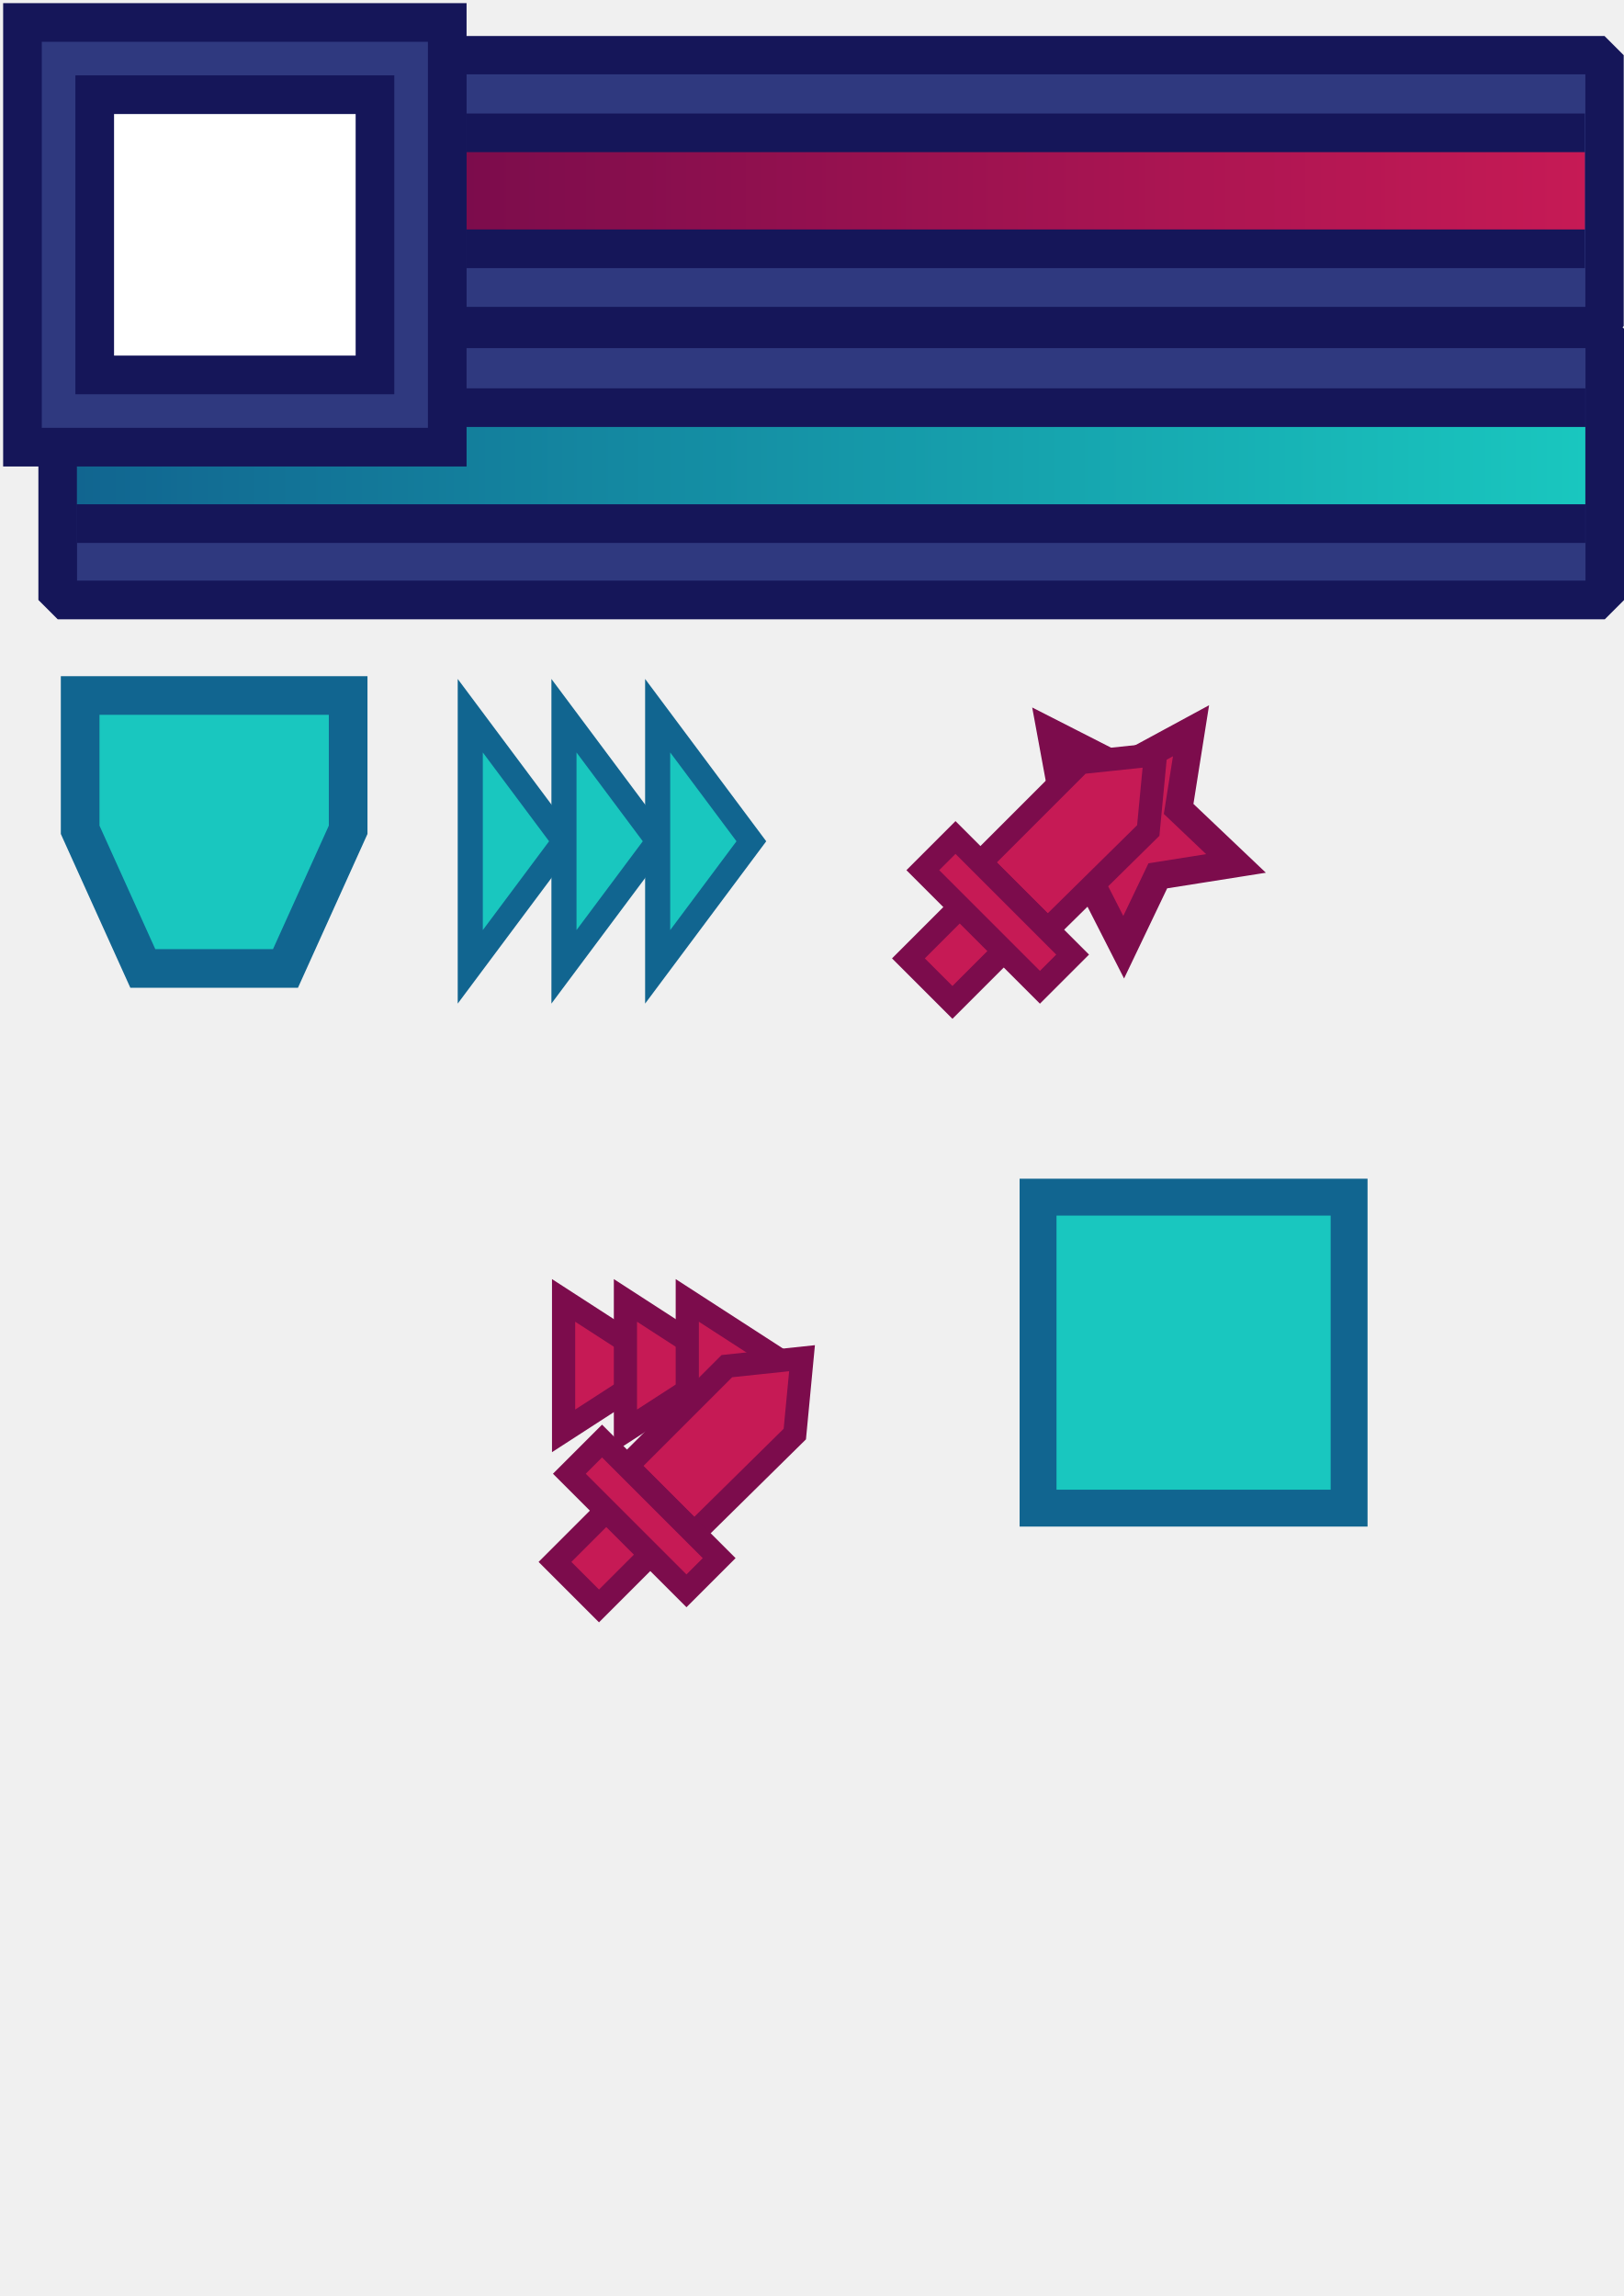
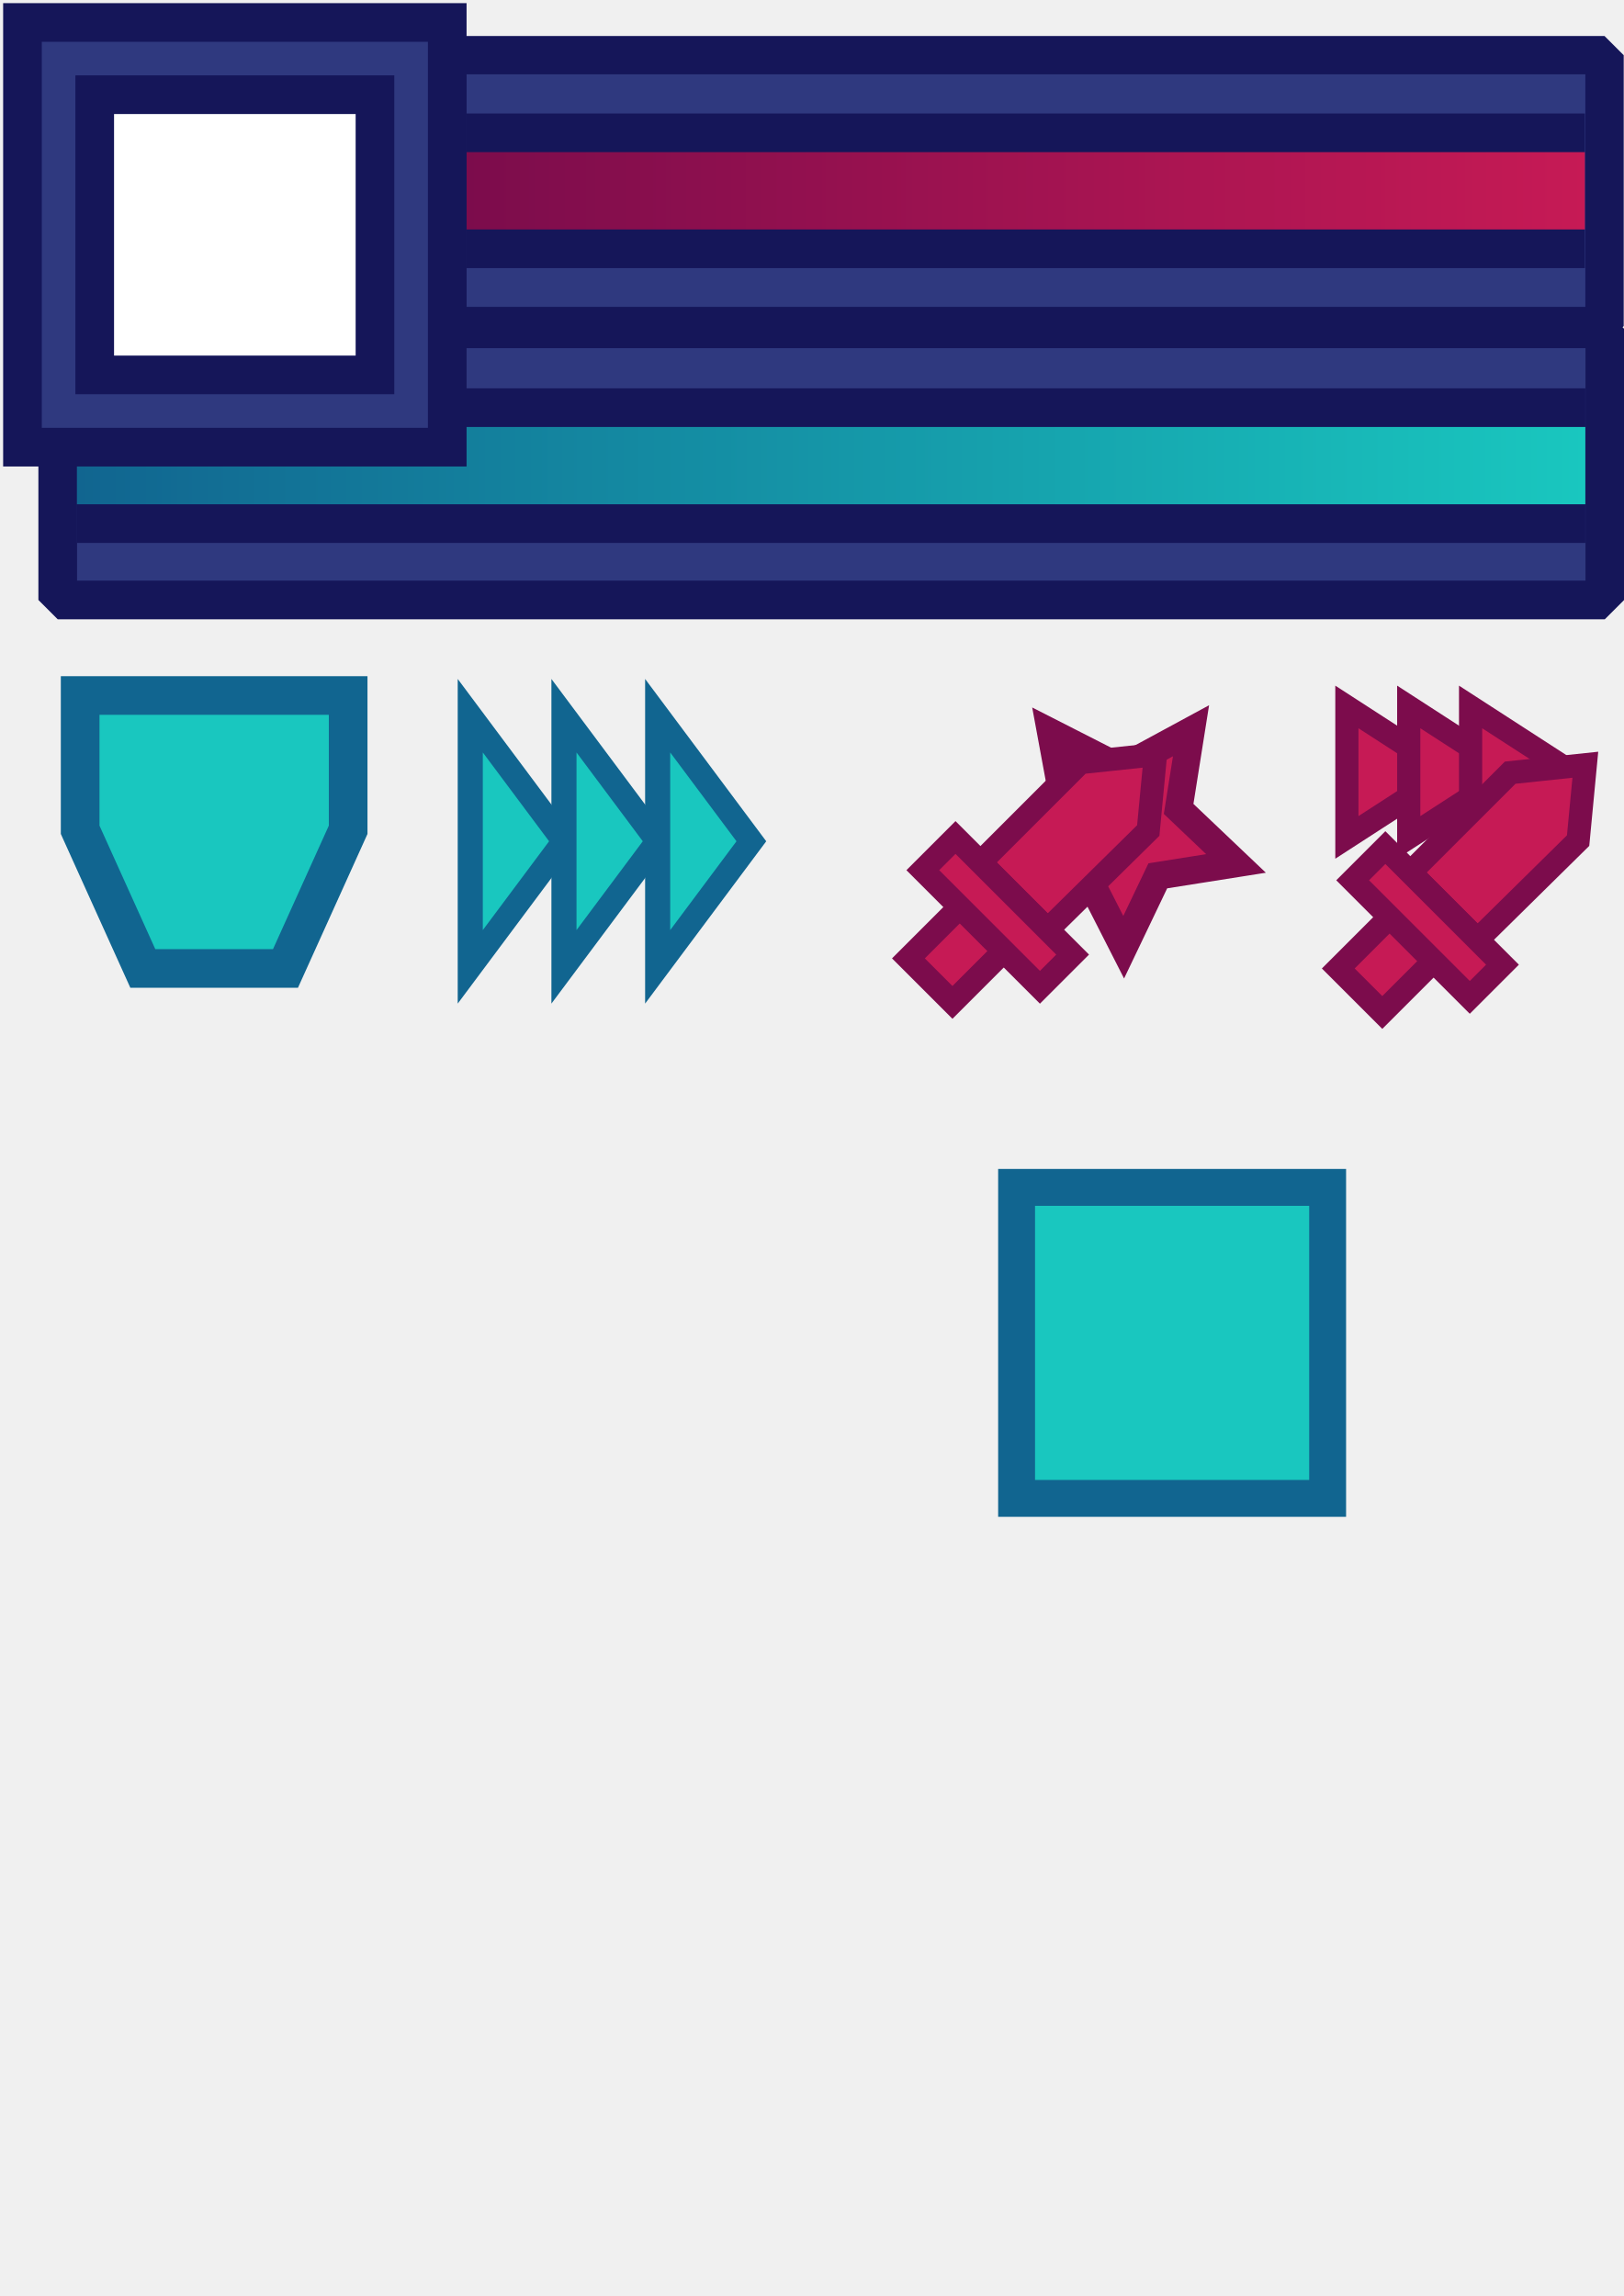
<svg xmlns="http://www.w3.org/2000/svg" xmlns:xlink="http://www.w3.org/1999/xlink" width="210mm" height="297mm" viewBox="0 0 210 297" version="1.1" id="svg12853">
  <defs id="defs12850">
+     <linearGradient id="linearGradient5717">
+       <stop style="stop-color:#ab9411;stop-opacity:1;" offset="0" id="stop5715" />
+       <stop style="stop-color:#ced118;stop-opacity:1;" offset="1" id="stop5713" />
+     </linearGradient>
+     <rect x="863.294" y="323.438" width="128.424" height="152.801" id="rect3985" />
    <rect x="119.398" y="563.355" width="734.043" height="600.351" id="rect31974" />
    <linearGradient id="linearGradient28719">
      <stop style="stop-color:#7c0c4c;stop-opacity:1;" offset="0" id="stop28715" />
      <stop style="stop-color:#c61a55;stop-opacity:1;" offset="1" id="stop28717" />
    </linearGradient>
    <linearGradient id="linearGradient24889">
      <stop style="stop-color:#116590;stop-opacity:1;" offset="0" id="stop24887" />
      <stop style="stop-color:#19c7bf;stop-opacity:1;" offset="1" id="stop24885" />
    </linearGradient>
    <linearGradient xlink:href="#linearGradient24889" id="linearGradient24891" x1="9.951" y1="60.231" x2="205.038" y2="60.231" gradientUnits="userSpaceOnUse" />
    <linearGradient xlink:href="#linearGradient28719" id="linearGradient28721" x1="60.343" y1="24.681" x2="204.978" y2="24.681" gradientUnits="userSpaceOnUse" />
    <rect x="119.398" y="563.355" width="734.043" height="600.351" id="rect32490" />
    <rect x="119.398" y="563.355" width="734.043" height="600.351" id="rect32637" />
    <rect x="119.398" y="563.355" width="734.043" height="600.351" id="rect32848" />
    <rect x="119.398" y="563.355" width="734.043" height="600.351" id="rect32852" />
    <rect x="119.398" y="563.355" width="734.043" height="600.351" id="rect33642" />
+     <linearGradient xlink:href="#linearGradient5717" id="linearGradient5719" x1="218.92" y1="69.773" x2="270.101" y2="69.773" gradientUnits="userSpaceOnUse" gradientTransform="matrix(0.8080537,0,0,0.8740817,42.55909,-0.534435)" />
  </defs>
  <g id="layer1">
    <rect style="fill:#2f397f;fill-opacity:1;stroke:#151659;stroke-width:4.96;stroke-linecap:square;stroke-dasharray:none;stroke-opacity:1;stroke-linejoin:bevel" id="rect16714" width="149.698" height="35.04" x="57.823" y="7.138" />
    <rect style="fill:#2f397f;fill-opacity:1;stroke:#151659;stroke-width:5;stroke-linecap:square;stroke-dasharray:none;stroke-opacity:1;stroke-linejoin:bevel" id="rect16718" width="200.091" height="35.071" x="7.465" y="42.537" />
    <rect style="fill:#151659;fill-opacity:1;stroke:none;stroke-width:3.676;stroke-linecap:square;stroke-dasharray:none;stroke-opacity:1" id="rect21229" width="195.087" height="20" x="9.951" y="50.231" />
    <rect style="fill:#151659;fill-opacity:1;stroke:none;stroke-width:3.165;stroke-linecap:square;stroke-dasharray:none;stroke-opacity:1" id="rect21147" width="144.635" height="20" x="60.343" y="14.681" />
    <rect style="fill:url(#linearGradient24891);fill-opacity:1;stroke:none;stroke-width:2.599;stroke-linecap:square;stroke-dasharray:none;stroke-opacity:1" id="rect23431" width="195.087" height="10" x="9.951" y="55.231" />
    <rect style="fill:url(#linearGradient28721);fill-opacity:1;stroke:none;stroke-width:2.238;stroke-linecap:square;stroke-dasharray:none;stroke-opacity:1" id="rect21977" width="144.635" height="10" x="60.343" y="19.681" />
    <rect style="fill:#2f397f;fill-opacity:1;stroke:#151659;stroke-width:5;stroke-linecap:square;stroke-dasharray:none;stroke-opacity:1" id="rect15984" width="54.937" height="54.937" x="2.906" y="2.906" />
    <rect style="fill:#151659;fill-opacity:1;stroke:none;stroke-width:5;stroke-linecap:square;stroke-dasharray:none;stroke-opacity:1" id="rect19633" width="41.246" height="41.246" x="9.751" y="9.751" />
    <rect style="fill:#ffffff;fill-opacity:1;stroke:none;stroke-width:3.788;stroke-linecap:square;stroke-dasharray:none;stroke-opacity:1" id="rect30215" width="31.246" height="31.246" x="14.751" y="14.751" />
    <path style="fill:#19c7bf;fill-opacity:1;stroke:#116590;stroke-width:5;stroke-linecap:square;stroke-linejoin:miter;stroke-dasharray:none;stroke-opacity:1" d="M 10.366,89.965 H 45.028 v 17.373 l -8.105,17.936 H 18.471 l -8.105,-17.936 z" id="path30392" />
-     <rect style="fill:#19c7bf;fill-opacity:1;stroke:#116590;stroke-width:4.771;stroke-linecap:square;stroke-linejoin:miter;stroke-dasharray:none;stroke-opacity:1" id="rect30929" width="40.229" height="40.229" x="134.256" y="154.857" />
    <g id="g40592" transform="matrix(1.006322,0,0,0.8601134,-0.489638,12.6426)" style="stroke-width:3.225;stroke-dasharray:none">
      <path style="fill:#19c7bf;fill-opacity:1;stroke:#116590;stroke-width:3.225;stroke-linecap:square;stroke-linejoin:miter;stroke-dasharray:none;stroke-opacity:1" d="M 60.926,92.938 72.968,111.823 60.926,130.708 Z" id="path32472" />
      <path style="fill:#19c7bf;fill-opacity:1;stroke:#116590;stroke-width:3.225;stroke-linecap:square;stroke-linejoin:miter;stroke-dasharray:none;stroke-opacity:1" d="M 72.968,92.938 85.01,111.823 72.968,130.708 Z" id="path32474" />
      <path style="fill:#19c7bf;fill-opacity:1;stroke:#116590;stroke-width:3.225;stroke-linecap:square;stroke-linejoin:miter;stroke-dasharray:none;stroke-opacity:1" d="M 85.01,92.938 97.052,111.823 85.01,130.708 Z" id="path32478" />
    </g>
    <g id="g40726">
      <path style="fill:#c61a55;fill-opacity:1;stroke:#7c0c4c;stroke-width:3;stroke-linecap:square;stroke-linejoin:miter;stroke-dasharray:none;stroke-opacity:1" id="path34562" d="m 142.528,104.628 -3.894,-7.646 -8.506,-1.126 6.068,-6.066 -1.557,-8.438 7.645,3.896 7.544,-4.088 -1.343,8.474 6.219,5.911 -8.475,1.341 z" transform="matrix(1.193161,0,0,1.193161,-24.72941,-2.309747)" />
      <g id="g34508" transform="rotate(45,135.1747,111.8869)" style="fill:#c61a55;fill-opacity:1;stroke:#7c0c4c;stroke-opacity:1">
        <rect style="fill:#c61a55;fill-opacity:1;stroke:#7c0c4c;stroke-width:3;stroke-linecap:square;stroke-linejoin:miter;stroke-dasharray:none;stroke-opacity:1" id="rect34485" width="8.051" height="31.381" x="131.216" y="101.555" />
        <path style="fill:#c61a55;fill-opacity:1;stroke:#7c0c4c;stroke-width:3;stroke-linecap:square;stroke-linejoin:miter;stroke-dasharray:none;stroke-opacity:1" d="m 129.027,117.575 3e-5,-18.267 6.148,-7.6 6.278,7.6 -0.131,18.267 z" id="path34501" />
        <rect style="fill:#c61a55;fill-opacity:1;stroke:#7c0c4c;stroke-width:3;stroke-linecap:square;stroke-linejoin:miter;stroke-dasharray:none;stroke-opacity:1" id="rect34491" width="21.421" height="5.979" x="124.464" y="117.575" />
      </g>
    </g>
-     <g id="g40655">
+     <g id="g40655" transform="translate(101.3072,-76.76695)">
      <path style="fill:#c61a55;fill-opacity:1;stroke:#7c0c4c;stroke-width:3;stroke-linecap:square;stroke-linejoin:miter;stroke-dasharray:none;stroke-opacity:1" d="m 72.891,168.215 13.04,8.437 -13.04,8.437 z" id="path40565" />
      <path style="fill:#c61a55;fill-opacity:1;stroke:#7c0c4c;stroke-width:3;stroke-linecap:square;stroke-linejoin:miter;stroke-dasharray:none;stroke-opacity:1" d="m 80.89,168.215 13.04,8.437 -13.04,8.437 z" id="path40569" />
      <path style="fill:#c61a55;fill-opacity:1;stroke:#7c0c4c;stroke-width:3;stroke-linecap:square;stroke-linejoin:miter;stroke-dasharray:none;stroke-opacity:1" d="m 88.89,168.215 13.04,8.437 -13.04,8.437 z" id="path40571" />
      <g id="g34586" transform="rotate(45,18.07715,95.74237)" style="fill:#c61a55;fill-opacity:1;stroke:#7c0c4c;stroke-opacity:1">
        <rect style="fill:#c61a55;fill-opacity:1;stroke:#7c0c4c;stroke-width:3;stroke-linecap:square;stroke-linejoin:miter;stroke-dasharray:none;stroke-opacity:1" id="rect34580" width="8.051" height="31.381" x="131.216" y="101.555" />
        <path style="fill:#c61a55;fill-opacity:1;stroke:#7c0c4c;stroke-width:3;stroke-linecap:square;stroke-linejoin:miter;stroke-dasharray:none;stroke-opacity:1" d="m 129.027,117.575 3e-5,-18.267 6.148,-7.6 6.278,7.6 -0.131,18.267 z" id="path34582" />
        <rect style="fill:#c61a55;fill-opacity:1;stroke:#7c0c4c;stroke-width:3;stroke-linecap:square;stroke-linejoin:miter;stroke-dasharray:none;stroke-opacity:1" id="rect34584" width="21.421" height="5.979" x="124.464" y="117.575" />
      </g>
    </g>
+     <path style="fill:#c61a55;fill-opacity:1;stroke:#7c0c4c;stroke-width:5;stroke-linecap:square;stroke-dasharray:none;stroke-opacity:1;paint-order:markers fill stroke" d="M 255.6,13.238 240.137,42.842 224.674,13.238 Z" id="path5730" />
+     <g id="g16197">
+       <rect style="fill:#151659;fill-opacity:1;stroke:#151659;stroke-width:5;stroke-linecap:square;stroke-linejoin:miter;stroke-dasharray:none;stroke-opacity:1" id="rect1374" width="46.357" height="46.357" x="216.958" y="6.766" />
+       <rect style="fill:#151659;fill-opacity:1;stroke:#151659;stroke-width:4.955;stroke-linecap:square;stroke-linejoin:bevel;stroke-dasharray:none;stroke-opacity:1" id="rect2151" width="46.402" height="15.268" x="216.936" y="52.819" />
+     </g>
+     <rect style="fill:url(#linearGradient5719);fill-opacity:1;stroke:none;stroke-width:3.027;stroke-linecap:square;stroke-linejoin:miter;stroke-dasharray:none;stroke-opacity:1" id="rect4091" width="41.357" height="10" x="219.458" y="55.453" />
+     <rect style="fill:#19c7bf;fill-opacity:1;stroke:#116590;stroke-width:4.771;stroke-linecap:square;stroke-linejoin:miter;stroke-dasharray:none;stroke-opacity:1" id="rect30929" width="40.229" height="40.229" x="131.48" y="153.595" />
+     <rect style="fill:#2f397f;fill-opacity:0.496;stroke:#151659;stroke-width:4.984;stroke-linecap:square;stroke-linejoin:bevel;stroke-dasharray:none;stroke-opacity:1;paint-order:markers fill stroke" id="rect14843" width="46.069" height="46.069" x="382.086" y="8.582" />
+     <rect style="fill:#2f397f;fill-opacity:0.496;stroke:#151659;stroke-width:4.984;stroke-linecap:square;stroke-linejoin:bevel;stroke-dasharray:none;stroke-opacity:1;paint-order:markers fill stroke" id="rect15397" width="46.069" height="46.069" x="382.086" y="70.224" />
+     <path style="fill:#c61a55;fill-opacity:1;stroke:#7c0c4c;stroke-width:2.5;stroke-linecap:square;stroke-dasharray:none;stroke-opacity:1;paint-order:markers fill stroke" d="m 413.176,84.792 -8.055,15.423 -8.055,-15.423 z" id="path15399" />
+     <rect style="fill:#2f397f;fill-opacity:0.496;stroke:#151659;stroke-width:4.984;stroke-linecap:square;stroke-linejoin:bevel;stroke-dasharray:none;stroke-opacity:1;paint-order:markers fill stroke" id="rect15401" width="46.069" height="46.069" x="382.086" y="131.709" />
+     <path style="fill:#c61a55;fill-opacity:1;stroke:#7c0c4c;stroke-width:2.5;stroke-linecap:square;stroke-dasharray:none;stroke-opacity:1;paint-order:markers fill stroke" d="m 413.176,146.277 -8.055,15.423 -8.055,-15.423 z" id="path15403" />
+     <path style="fill:#c61a55;fill-opacity:1;stroke:#7c0c4c;stroke-width:2.5;stroke-linecap:square;stroke-dasharray:none;stroke-opacity:1;paint-order:markers fill stroke" d="m 636.24,23.126 -8.055,15.423 -8.055,-15.423 z" id="path16385" />
+     <path id="path2268" style="fill:#ced118;fill-opacity:1;stroke:#ab9411;stroke-width:2.5;stroke-linecap:square;stroke-dasharray:none;stroke-opacity:1" d="m 700.972,20.585 -4.85,6.652 8.527,9.511 8.527,-9.511 -4.85,-6.652 c 0,0 -3.658,4.233 -3.677,4.248 -0.019,-0.014 -3.677,-4.248 -3.677,-4.248 z" />
+     <rect style="fill:#c61a55;fill-opacity:1;stroke:#7c0c4c;stroke-width:2.5;stroke-linecap:square;stroke-dasharray:none;stroke-opacity:1" id="rect349" width="11.754" height="11.754" x="425.4" y="-394.758" transform="matrix(0.7082942,0.7059174,-0.7082942,0.7059174,0,0)" />
+     <path style="fill:#19c7bf;fill-opacity:1;stroke:#116590;stroke-width:10.161;stroke-linecap:square;stroke-dasharray:none;stroke-opacity:1" id="path6500" d="m 67.757,176.876 35.718,-26.001 35.765,25.935 -13.614,42.029 -44.179,0.04 z" transform="matrix(0.2396007,0,0,0.2526443,445.8678,-22.83503)" />
+     <path style="fill:#19c7bf;fill-opacity:1;stroke:#116590;stroke-width:2.5;stroke-linecap:square;stroke-dasharray:none;stroke-opacity:1" d="M 528.461,32.693 520.075,16.98 511.689,32.693 Z" id="path5730-8" />
+     <path id="path2268-2" style="fill:#666a84;fill-opacity:1;stroke:#263168;stroke-width:2.5;stroke-linecap:square;stroke-dasharray:none;stroke-opacity:1" d="m 761.893,22.174 -4.828,6.652 8.489,9.512 8.489,-9.512 -4.828,-6.652 c 0,0 -3.642,4.234 -3.661,4.248 -0.019,-0.014 -3.661,-4.248 -3.661,-4.248 z" />
+     <g id="g19479" transform="translate(122.072,11.32627)">
+       <path style="fill:#c61a55;fill-opacity:1;stroke:#7c0c4c;stroke-width:2.5;stroke-linecap:square;stroke-dasharray:none;stroke-opacity:1;paint-order:markers fill stroke" d="m 515.741,50.813 -8.055,15.423 -8.055,-15.423 z" id="path19473" />
+       <path style="fill:#c61a55;fill-opacity:1;stroke:#7c0c4c;stroke-width:2.5;stroke-linecap:square;stroke-dasharray:none;stroke-opacity:1;paint-order:markers fill stroke" d="m 528.57,67.686 -8.055,-15.423 -8.055,15.423 z" id="path19475" />
+     </g>
+     <g id="g19565" transform="translate(122.072,11.32627)">
+       <path style="fill:#c61a55;fill-opacity:1;stroke:#7c0c4c;stroke-width:2.5;stroke-linecap:square;stroke-dasharray:none;stroke-opacity:1;paint-order:markers fill stroke" d="m 515.519,83.071 -8.055,15.423 -8.055,-15.423 z" id="path19552" />
+       <path style="fill:#c61a55;fill-opacity:1;stroke:#7c0c4c;stroke-width:2.5;stroke-linecap:square;stroke-dasharray:none;stroke-opacity:1;paint-order:markers fill stroke" d="m 528.347,99.944 -8.055,-15.423 -8.055,15.423 z" id="path19554" />
+       <path style="fill:#c61a55;fill-opacity:1;stroke:#7c0c4c;stroke-width:2.5;stroke-linecap:square;stroke-dasharray:none;stroke-opacity:1;paint-order:markers fill stroke" d="M 502.947,99.944 494.892,84.521 486.836,99.944 Z" id="path19560" />
+     </g>
+     <g id="g19660" transform="translate(122.072,11.32627)">
+       <g id="g19646" transform="translate(-4.004442,61.62391)">
+         <path style="fill:#c61a55;fill-opacity:1;stroke:#7c0c4c;stroke-width:2.5;stroke-linecap:square;stroke-dasharray:none;stroke-opacity:1;paint-order:markers fill stroke" d="m 515.741,50.813 -8.055,15.423 -8.055,-15.423 z" id="path19642" />
+         <path style="fill:#c61a55;fill-opacity:1;stroke:#7c0c4c;stroke-width:2.5;stroke-linecap:square;stroke-dasharray:none;stroke-opacity:1;paint-order:markers fill stroke" d="m 528.57,67.686 -8.055,-15.423 -8.055,15.423 z" id="path19644" />
+       </g>
+       <g id="g19652" transform="translate(-4.004442,83.31985)">
+         <path style="fill:#c61a55;fill-opacity:1;stroke:#7c0c4c;stroke-width:2.5;stroke-linecap:square;stroke-dasharray:none;stroke-opacity:1;paint-order:markers fill stroke" d="m 515.741,50.813 -8.055,15.423 -8.055,-15.423 z" id="path19648" />
+         <path style="fill:#c61a55;fill-opacity:1;stroke:#7c0c4c;stroke-width:2.5;stroke-linecap:square;stroke-dasharray:none;stroke-opacity:1;paint-order:markers fill stroke" d="m 528.57,67.686 -8.055,-15.423 -8.055,15.423 z" id="path19650" />
+       </g>
+     </g>
+     <g id="g19750" transform="translate(57.26059,5.663136)">
+       <path style="fill:#19c7bf;fill-opacity:1;stroke:#116590;stroke-width:2.5;stroke-linecap:square;stroke-dasharray:none;stroke-opacity:1" d="m 469.942,67.931 -8.386,-15.713 -8.386,15.713 z" id="path19744" />
+       <path style="fill:#19c7bf;fill-opacity:1;stroke:#116590;stroke-width:2.5;stroke-linecap:square;stroke-dasharray:none;stroke-opacity:1" d="m 483.171,50.813 -8.386,15.713 -8.386,-15.713 z" id="path19746" />
+     </g>
+     <g id="g19770" transform="translate(57.26059,5.663136)">
+       <g id="g19756" transform="translate(-0.4821623,28.31568)">
+         <path style="fill:#19c7bf;fill-opacity:1;stroke:#116590;stroke-width:2.5;stroke-linecap:square;stroke-dasharray:none;stroke-opacity:1" d="m 469.942,67.931 -8.386,-15.713 -8.386,15.713 z" id="path19752" />
+         <path style="fill:#19c7bf;fill-opacity:1;stroke:#116590;stroke-width:2.5;stroke-linecap:square;stroke-dasharray:none;stroke-opacity:1" d="m 483.171,50.813 -8.386,15.713 -8.386,-15.713 z" id="path19754" />
+       </g>
+       <g id="g19762" transform="matrix(1,0,0,-1,-13.71133,147.059)">
+         <path style="fill:#19c7bf;fill-opacity:1;stroke:#116590;stroke-width:2.5;stroke-linecap:square;stroke-dasharray:none;stroke-opacity:1" d="m 469.942,67.931 -8.386,-15.713 -8.386,15.713 z" id="path19758" />
+         <path style="fill:#19c7bf;fill-opacity:1;stroke:#116590;stroke-width:2.5;stroke-linecap:square;stroke-dasharray:none;stroke-opacity:1" d="m 483.171,50.813 -8.386,15.713 -8.386,-15.713 z" id="path19760" />
+       </g>
+     </g>
+     <g id="g19790" transform="translate(57.26059,5.663136)">
+       <g id="g19776" transform="translate(-6.292373,59.77754)">
+         <path style="fill:#19c7bf;fill-opacity:1;stroke:#116590;stroke-width:2.5;stroke-linecap:square;stroke-dasharray:none;stroke-opacity:1" d="m 469.942,67.931 -8.386,-15.713 -8.386,15.713 z" id="path19772" />
+         <path style="fill:#19c7bf;fill-opacity:1;stroke:#116590;stroke-width:2.5;stroke-linecap:square;stroke-dasharray:none;stroke-opacity:1" d="m 483.171,50.813 -8.386,15.713 -8.386,-15.713 z" id="path19774" />
+       </g>
+       <g id="g19782" transform="translate(-6.292373,82.00256)">
+         <path style="fill:#19c7bf;fill-opacity:1;stroke:#116590;stroke-width:2.5;stroke-linecap:square;stroke-dasharray:none;stroke-opacity:1" d="m 469.942,67.931 -8.386,-15.713 -8.386,15.713 z" id="path19778" />
+         <path style="fill:#19c7bf;fill-opacity:1;stroke:#116590;stroke-width:2.5;stroke-linecap:square;stroke-dasharray:none;stroke-opacity:1" d="m 483.171,50.813 -8.386,15.713 -8.386,-15.713 z" id="path19780" />
+       </g>
+     </g>
+     <g id="g19798">
+       <path style="fill:#19c7bf;fill-opacity:1;stroke:#116590;stroke-width:10.161;stroke-linecap:square;stroke-dasharray:none;stroke-opacity:1" id="path19792" d="m 67.757,176.876 35.718,-26.001 35.765,25.935 -13.614,42.029 -44.179,0.04 z" transform="matrix(0.2396007,0,0,0.2526443,442.4069,15.23383)" />
+       <path style="fill:#19c7bf;fill-opacity:1;stroke:#116590;stroke-width:10.161;stroke-linecap:square;stroke-dasharray:none;stroke-opacity:1" id="path19794" d="m 67.757,176.876 35.718,-26.001 35.765,25.935 -13.614,42.029 -44.179,0.04 z" transform="matrix(0.2396007,0,0,-0.2526443,455.2554,96.01465)" />
+     </g>
+     <g id="g19920">
+       <g id="g19906" transform="translate(-4.894317,43.15898)">
+         <path style="fill:#19c7bf;fill-opacity:1;stroke:#116590;stroke-width:10.161;stroke-linecap:square;stroke-dasharray:none;stroke-opacity:1" id="path19902" d="m 67.757,176.876 35.718,-26.001 35.765,25.935 -13.614,42.029 -44.179,0.04 z" transform="matrix(0.2396007,0,0,0.2526443,442.4069,15.23383)" />
+         <path style="fill:#19c7bf;fill-opacity:1;stroke:#116590;stroke-width:10.161;stroke-linecap:square;stroke-dasharray:none;stroke-opacity:1" id="path19904" d="m 67.757,176.876 35.718,-26.001 35.765,25.935 -13.614,42.029 -44.179,0.04 z" transform="matrix(0.2396007,0,0,-0.2526443,455.2554,96.01465)" />
+       </g>
+       <g id="g19912" transform="matrix(-1,0,0,1,929.6639,43.15898)">
+         <path style="fill:#19c7bf;fill-opacity:1;stroke:#116590;stroke-width:10.161;stroke-linecap:square;stroke-dasharray:none;stroke-opacity:1" id="path19908" d="m 67.757,176.876 35.718,-26.001 35.765,25.935 -13.614,42.029 -44.179,0.04 z" transform="matrix(0.2396007,0,0,0.2526443,442.4069,15.23383)" />
+         <path style="fill:#19c7bf;fill-opacity:1;stroke:#116590;stroke-width:10.161;stroke-linecap:square;stroke-dasharray:none;stroke-opacity:1" id="path19910" d="m 67.757,176.876 35.718,-26.001 35.765,25.935 -13.614,42.029 -44.179,0.04 z" transform="matrix(0.2396007,0,0,-0.2526443,455.2554,96.01465)" />
+       </g>
+     </g>
+     <g id="g20057">
+       <g id="g20035" transform="translate(-8.180085,88.72246)">
+         <path style="fill:#19c7bf;fill-opacity:1;stroke:#116590;stroke-width:10.161;stroke-linecap:square;stroke-dasharray:none;stroke-opacity:1" id="path20031" d="m 67.757,176.876 35.718,-26.001 35.765,25.935 -13.614,42.029 -44.179,0.04 z" transform="matrix(0.2396007,0,0,0.2526443,442.4069,15.23383)" />
+         <path style="fill:#19c7bf;fill-opacity:1;stroke:#116590;stroke-width:10.161;stroke-linecap:square;stroke-dasharray:none;stroke-opacity:1" id="path20033" d="m 67.757,176.876 35.718,-26.001 35.765,25.935 -13.614,42.029 -44.179,0.04 z" transform="matrix(0.2396007,0,0,-0.2526443,455.2554,96.01465)" />
+       </g>
+       <g id="g20041" transform="translate(-2.359251,111.4767)">
+         <path style="fill:#19c7bf;fill-opacity:1;stroke:#116590;stroke-width:10.161;stroke-linecap:square;stroke-dasharray:none;stroke-opacity:1" id="path20037" d="m 67.757,176.876 35.718,-26.001 35.765,25.935 -13.614,42.029 -44.179,0.04 z" transform="matrix(0.2396007,0,0,0.2526443,442.4069,15.23383)" />
+         <path style="fill:#19c7bf;fill-opacity:1;stroke:#116590;stroke-width:10.161;stroke-linecap:square;stroke-dasharray:none;stroke-opacity:1" id="path20039" d="m 67.757,176.876 35.718,-26.001 35.765,25.935 -13.614,42.029 -44.179,0.04 z" transform="matrix(0.2396007,0,0,-0.2526443,455.2554,96.01465)" />
+       </g>
+     </g>
+     <g id="g20297" transform="translate(50.96821,6.292373)">
+       <path id="path20291" style="fill:#ced118;fill-opacity:1;stroke:#ab9411;stroke-width:2.5;stroke-linecap:square;stroke-dasharray:none;stroke-opacity:1" d="m 642.885,57.897 -4.85,6.652 8.527,9.511 8.527,-9.511 -4.85,-6.652 c 0,0 -3.658,4.233 -3.677,4.248 -0.019,-0.014 -3.677,-4.248 -3.677,-4.248 z" />
+       <path id="path20293" style="fill:#ced118;fill-opacity:1;stroke:#ab9411;stroke-width:2.5;stroke-linecap:square;stroke-dasharray:none;stroke-opacity:1" d="m 659.289,62.812 -4.85,-6.652 8.527,-9.511 8.527,9.511 -4.85,6.652 c 0,0 -3.658,-4.233 -3.677,-4.248 -0.019,0.014 -3.677,4.248 -3.677,4.248 z" />
+     </g>
+     <g id="g20317" transform="translate(50.96822,6.292373)">
+       <g id="g20303" transform="translate(14.15783,39.64195)">
+         <path id="path20299" style="fill:#ced118;fill-opacity:1;stroke:#ab9411;stroke-width:2.5;stroke-linecap:square;stroke-dasharray:none;stroke-opacity:1" d="m 642.885,57.897 -4.85,6.652 8.527,9.511 8.527,-9.511 -4.85,-6.652 c 0,0 -3.658,4.233 -3.677,4.248 -0.019,-0.014 -3.677,-4.248 -3.677,-4.248 z" />
+         <path id="path20301" style="fill:#ced118;fill-opacity:1;stroke:#ab9411;stroke-width:2.5;stroke-linecap:square;stroke-dasharray:none;stroke-opacity:1" d="m 659.289,62.812 -4.85,-6.652 8.527,-9.511 8.527,9.511 -4.85,6.652 c 0,0 -3.658,-4.233 -3.677,-4.248 -0.019,0.014 -3.677,4.248 -3.677,4.248 z" />
+       </g>
+       <g id="g20309" transform="matrix(-1,0,0,1,1307.281,39.64195)">
+         <path id="path20305" style="fill:#ced118;fill-opacity:1;stroke:#ab9411;stroke-width:2.5;stroke-linecap:square;stroke-dasharray:none;stroke-opacity:1" d="m 642.885,57.897 -4.85,6.652 8.527,9.511 8.527,-9.511 -4.85,-6.652 c 0,0 -3.658,4.233 -3.677,4.248 -0.019,-0.014 -3.677,-4.248 -3.677,-4.248 z" />
+         <path id="path20307" style="fill:#ced118;fill-opacity:1;stroke:#ab9411;stroke-width:2.5;stroke-linecap:square;stroke-dasharray:none;stroke-opacity:1" d="m 659.289,62.812 -4.85,-6.652 8.527,-9.511 8.527,9.511 -4.85,6.652 c 0,0 -3.658,-4.233 -3.677,-4.248 -0.019,0.014 -3.677,4.248 -3.677,4.248 z" />
+       </g>
+     </g>
+     <g id="g20337" transform="translate(50.96822,6.292373)">
+       <g id="g20323" transform="translate(2.202317,77.71081)">
+         <path id="path20319" style="fill:#ced118;fill-opacity:1;stroke:#ab9411;stroke-width:2.5;stroke-linecap:square;stroke-dasharray:none;stroke-opacity:1" d="m 642.885,57.897 -4.85,6.652 8.527,9.511 8.527,-9.511 -4.85,-6.652 c 0,0 -3.658,4.233 -3.677,4.248 -0.019,-0.014 -3.677,-4.248 -3.677,-4.248 z" />
+         <path id="path20321" style="fill:#ced118;fill-opacity:1;stroke:#ab9411;stroke-width:2.5;stroke-linecap:square;stroke-dasharray:none;stroke-opacity:1" d="m 659.289,62.812 -4.85,-6.652 8.527,-9.511 8.527,9.511 -4.85,6.652 c 0,0 -3.658,-4.233 -3.677,-4.248 -0.019,0.014 -3.677,4.248 -3.677,4.248 z" />
+       </g>
+       <g id="g20329" transform="translate(2.202317,95.70248)">
+         <path id="path20325" style="fill:#ced118;fill-opacity:1;stroke:#ab9411;stroke-width:2.5;stroke-linecap:square;stroke-dasharray:none;stroke-opacity:1" d="m 642.885,57.897 -4.85,6.652 8.527,9.511 8.527,-9.511 -4.85,-6.652 c 0,0 -3.658,4.233 -3.677,4.248 -0.019,-0.014 -3.677,-4.248 -3.677,-4.248 z" />
+         <path id="path20327" style="fill:#ced118;fill-opacity:1;stroke:#ab9411;stroke-width:2.5;stroke-linecap:square;stroke-dasharray:none;stroke-opacity:1" d="m 659.289,62.812 -4.85,-6.652 8.527,-9.511 8.527,9.511 -4.85,6.652 c 0,0 -3.658,-4.233 -3.677,-4.248 -0.019,0.014 -3.677,4.248 -3.677,4.248 z" />
+       </g>
+     </g>
+     <g id="g20345" transform="translate(50.96822,6.292373)">
+       <path id="path20339" style="fill:#666a84;fill-opacity:1;stroke:#263168;stroke-width:2.5;stroke-linecap:square;stroke-dasharray:none;stroke-opacity:1" d="m 704.061,53.886 -4.828,6.652 8.489,9.512 8.489,-9.512 -4.828,-6.652 c 0,0 -3.642,4.234 -3.661,4.248 -0.019,-0.014 -3.661,-4.248 -3.661,-4.248 z" />
+       <path id="path20341" style="fill:#666a84;fill-opacity:1;stroke:#263168;stroke-width:2.5;stroke-linecap:square;stroke-dasharray:none;stroke-opacity:1" d="m 720.476,58.43 -4.828,-6.652 8.489,-9.512 8.489,9.512 -4.828,6.652 c 0,0 -3.642,-4.234 -3.661,-4.248 -0.019,0.014 -3.661,4.248 -3.661,4.248 z" />
+     </g>
+     <g id="g20625">
+       <rect style="fill:#c61a55;fill-opacity:1;stroke:#7c0c4c;stroke-width:2.5;stroke-linecap:square;stroke-dasharray:none;stroke-opacity:1" id="rect20619" width="11.754" height="11.754" x="453.481" y="-364.9" transform="matrix(0.7082942,0.7059174,-0.7082942,0.7059174,0,0)" />
+       <rect style="fill:#c61a55;fill-opacity:1;stroke:#7c0c4c;stroke-width:2.5;stroke-linecap:square;stroke-dasharray:none;stroke-opacity:1" id="rect20621" width="11.754" height="11.754" x="455.385" y="-381.147" transform="matrix(0.7082942,0.7059174,-0.7082942,0.7059174,0,0)" />
+     </g>
+     <g id="g20645">
+       <g id="g20631" transform="translate(-0.8898759,35.1501)">
+         <rect style="fill:#c61a55;fill-opacity:1;stroke:#7c0c4c;stroke-width:2.5;stroke-linecap:square;stroke-dasharray:none;stroke-opacity:1" id="rect20627" width="11.754" height="11.754" x="453.481" y="-364.9" transform="matrix(0.7082942,0.7059174,-0.7082942,0.7059174,0,0)" />
+         <rect style="fill:#c61a55;fill-opacity:1;stroke:#7c0c4c;stroke-width:2.5;stroke-linecap:square;stroke-dasharray:none;stroke-opacity:1" id="rect20629" width="11.754" height="11.754" x="455.385" y="-381.147" transform="matrix(0.7082942,0.7059174,-0.7082942,0.7059174,0,0)" />
+       </g>
+       <g id="g20637" transform="matrix(-1,0,0,1,1158.575,35.1501)">
+         <rect style="fill:#c61a55;fill-opacity:1;stroke:#7c0c4c;stroke-width:2.5;stroke-linecap:square;stroke-dasharray:none;stroke-opacity:1" id="rect20633" width="11.754" height="11.754" x="453.481" y="-364.9" transform="matrix(0.7082942,0.7059174,-0.7082942,0.7059174,0,0)" />
+         <rect style="fill:#c61a55;fill-opacity:1;stroke:#7c0c4c;stroke-width:2.5;stroke-linecap:square;stroke-dasharray:none;stroke-opacity:1" id="rect20635" width="11.754" height="11.754" x="455.385" y="-381.147" transform="matrix(0.7082942,0.7059174,-0.7082942,0.7059174,0,0)" />
+       </g>
+     </g>
+     <g id="g20665">
+       <g id="g20651" transform="translate(-7.563945,72.52489)">
+         <rect style="fill:#c61a55;fill-opacity:1;stroke:#7c0c4c;stroke-width:2.5;stroke-linecap:square;stroke-dasharray:none;stroke-opacity:1" id="rect20647" width="11.754" height="11.754" x="453.481" y="-364.9" transform="matrix(0.7082942,0.7059174,-0.7082942,0.7059174,0,0)" />
+         <rect style="fill:#c61a55;fill-opacity:1;stroke:#7c0c4c;stroke-width:2.5;stroke-linecap:square;stroke-dasharray:none;stroke-opacity:1" id="rect20649" width="11.754" height="11.754" x="455.385" y="-381.147" transform="matrix(0.7082942,0.7059174,-0.7082942,0.7059174,0,0)" />
+       </g>
+       <g id="g20657" transform="translate(-7.034779,95.27907)">
+         <rect style="fill:#c61a55;fill-opacity:1;stroke:#7c0c4c;stroke-width:2.5;stroke-linecap:square;stroke-dasharray:none;stroke-opacity:1" id="rect20653" width="11.754" height="11.754" x="453.481" y="-364.9" transform="matrix(0.7082942,0.7059174,-0.7082942,0.7059174,0,0)" />
+         <rect style="fill:#c61a55;fill-opacity:1;stroke:#7c0c4c;stroke-width:2.5;stroke-linecap:square;stroke-dasharray:none;stroke-opacity:1" id="rect20655" width="11.754" height="11.754" x="455.385" y="-381.147" transform="matrix(0.7082942,0.7059174,-0.7082942,0.7059174,0,0)" />
+       </g>
+     </g>
  </g>
</svg>
